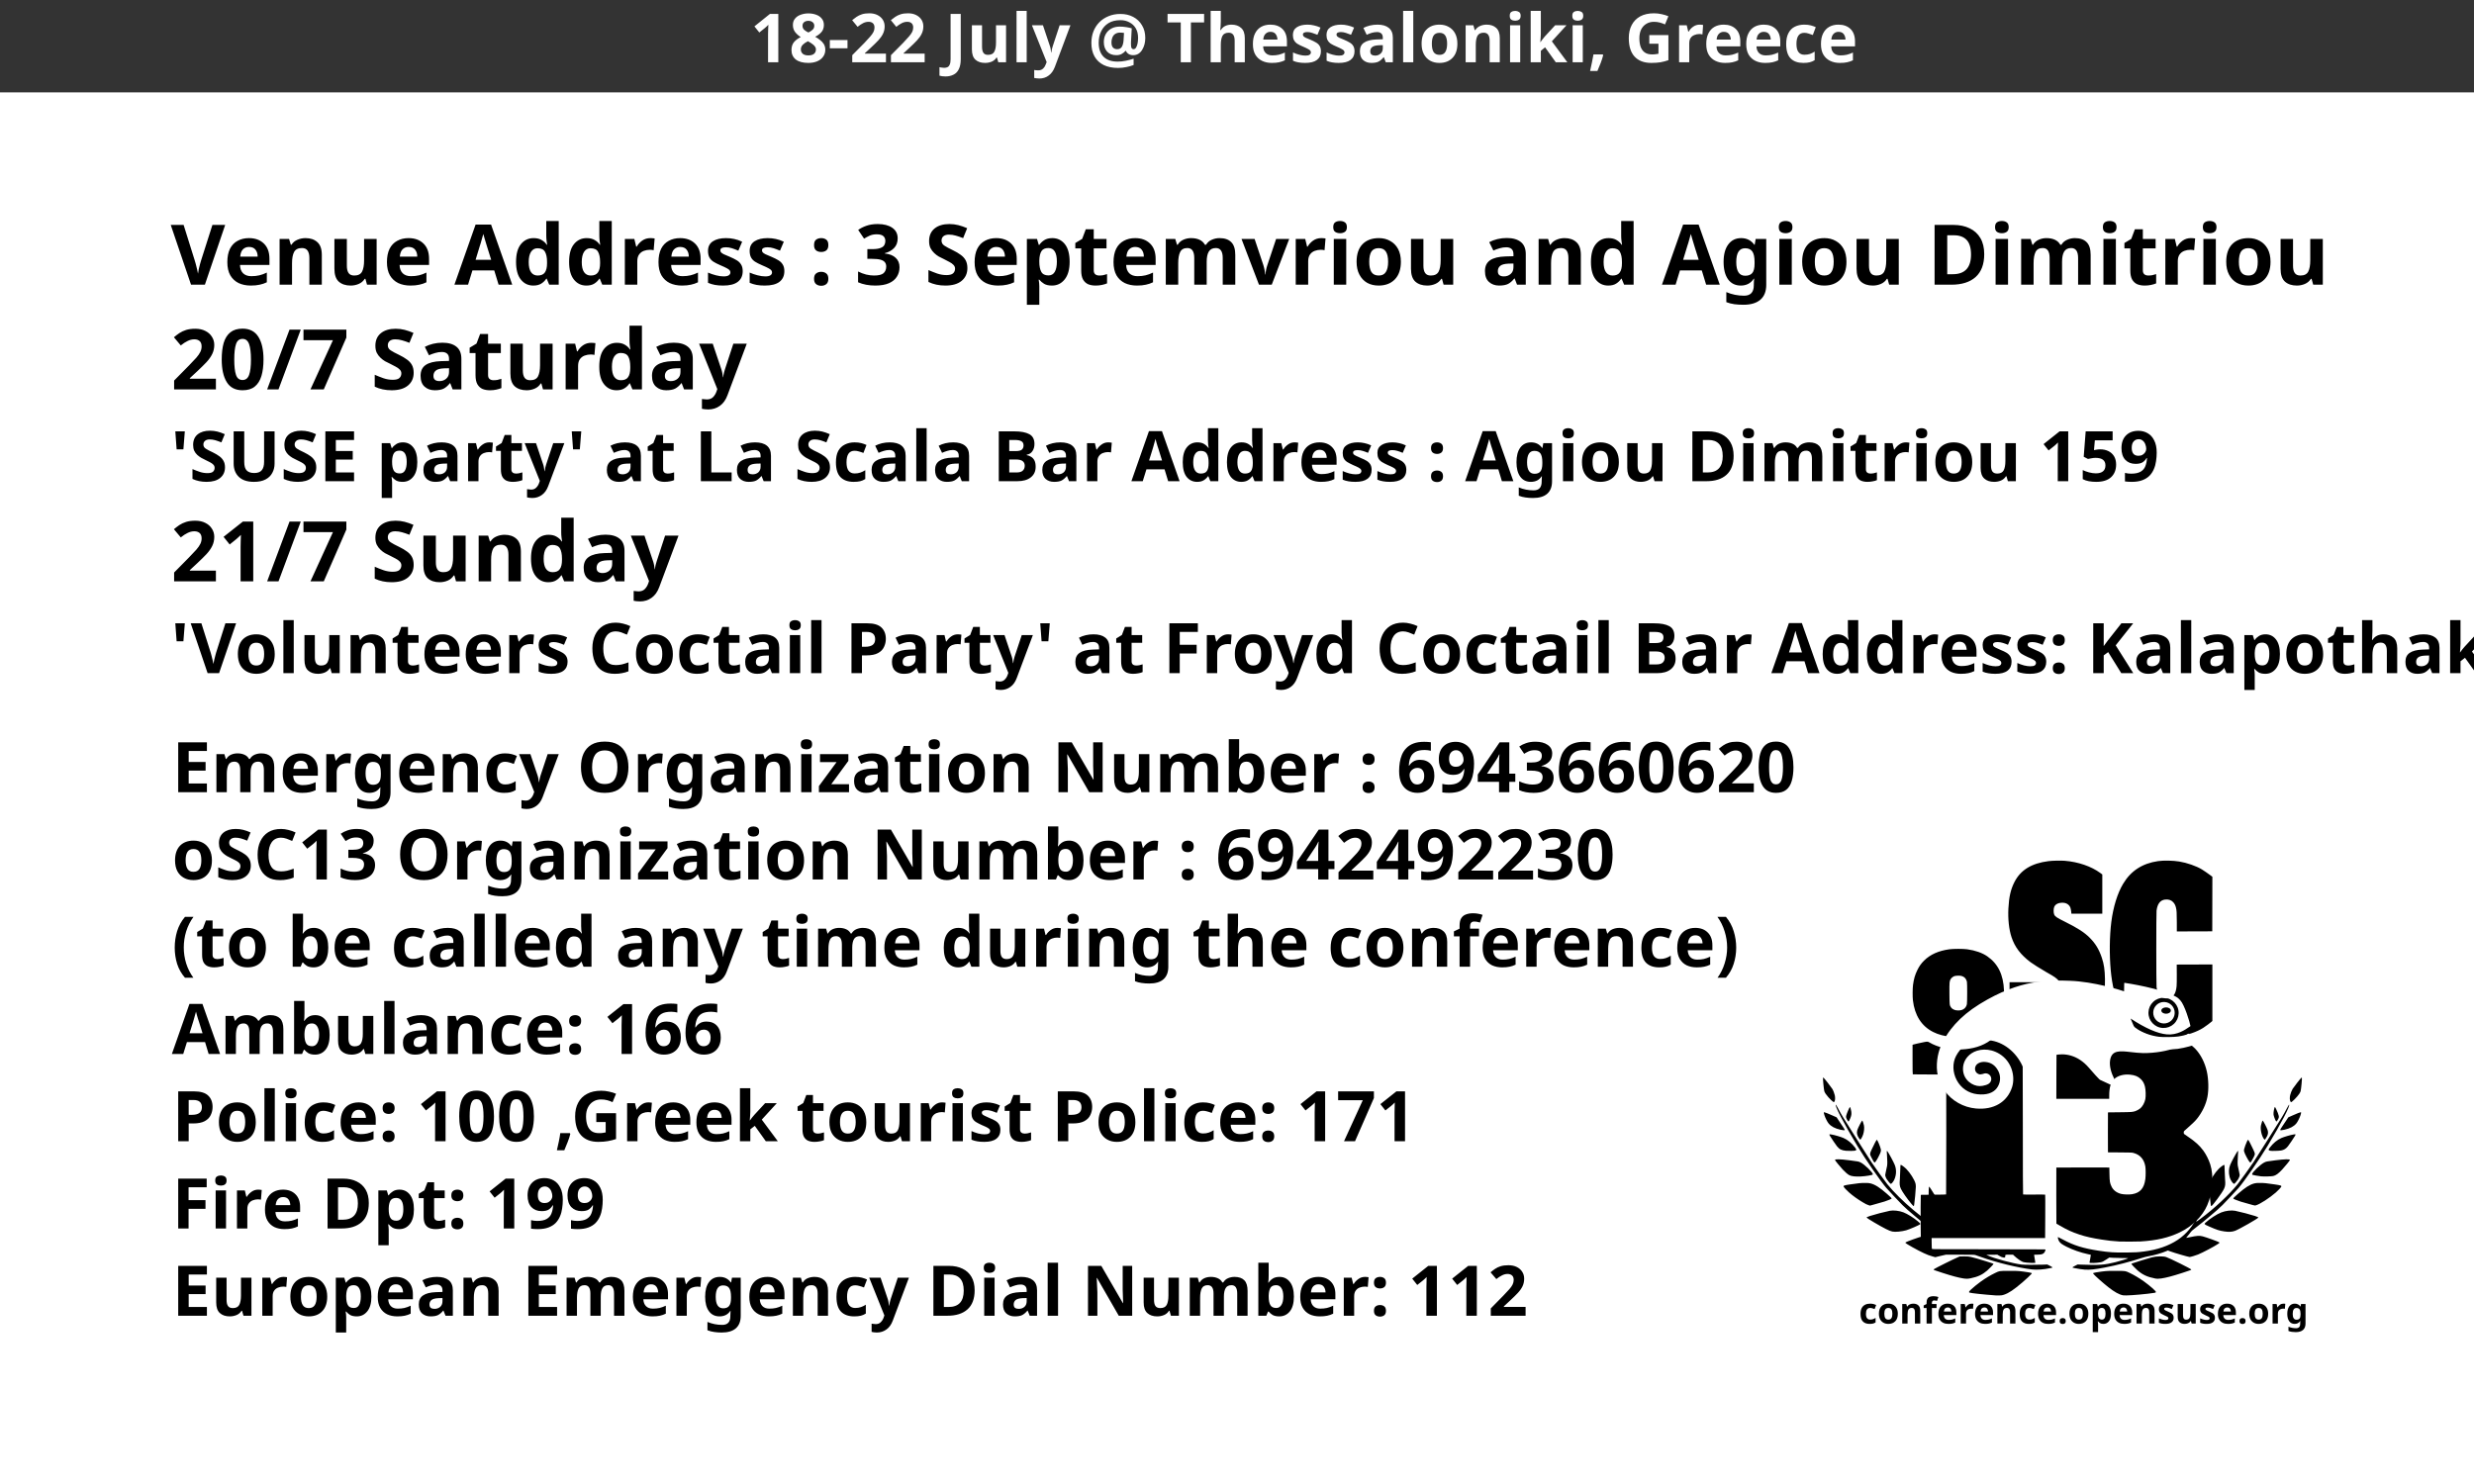
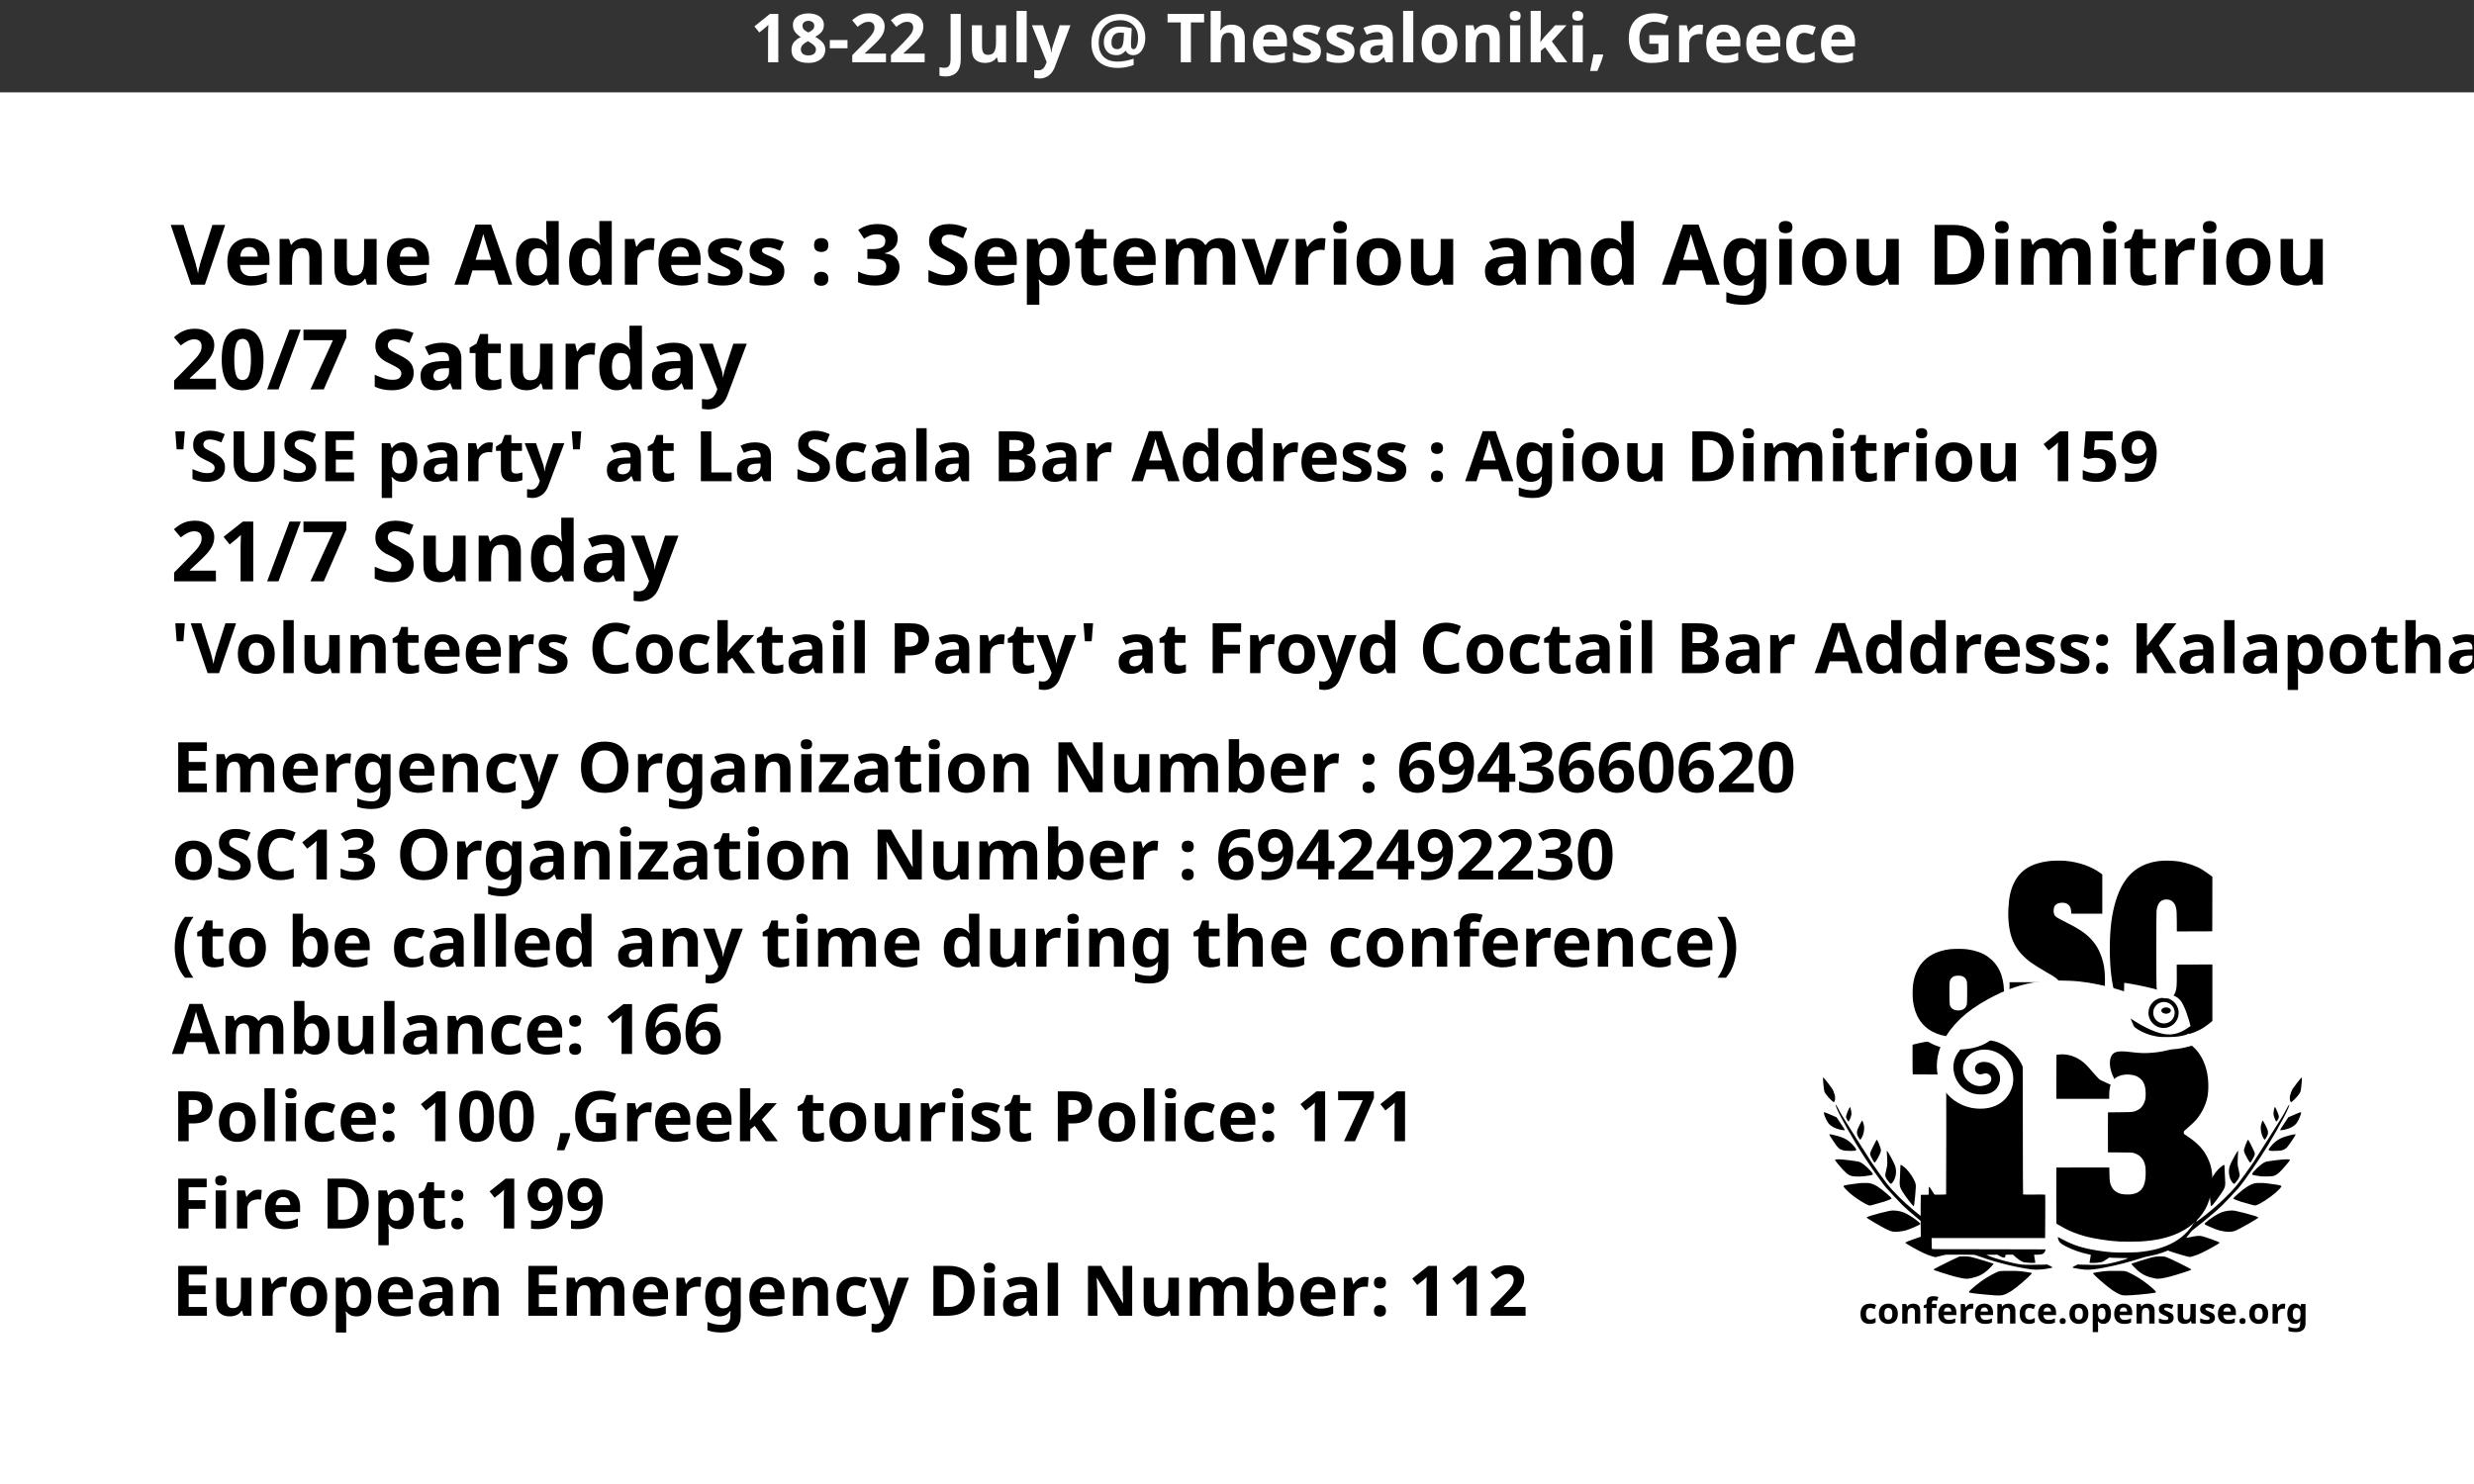
<svg xmlns="http://www.w3.org/2000/svg" xmlns:xlink="http://www.w3.org/1999/xlink" version="1.1" width="354.331" height="212.598" id="svg2">
  <defs id="defs4">
    <linearGradient id="linearGradient11141">
      <stop id="stop11143" style="stop-color:#ffffff;stop-opacity:1" offset="0" />
      <stop id="stop11145" style="stop-color:#e7e7e7;stop-opacity:1" offset="1" />
    </linearGradient>
    <linearGradient id="linearGradient8064">
      <stop id="stop8066" style="stop-color:#ddff55;stop-opacity:1" offset="0" />
      <stop id="stop8068" style="stop-color:#ddff55;stop-opacity:0" offset="1" />
    </linearGradient>
    <clipPath id="clipPath16">
      <path d="M 0,792 1224,792 1224,0 0,0 0,792 z" id="path18" />
    </clipPath>
    <linearGradient x1="-337.989" y1="813.587" x2="516.953" y2="813.587" id="linearGradient8070" xlink:href="#linearGradient8064" gradientUnits="userSpaceOnUse" />
    <filter x="-0.052" y="-0.216" width="1.104" height="1.432" color-interpolation-filters="sRGB" id="filter11001">
      <feGaussianBlur id="feGaussianBlur11003" stdDeviation="8.096" />
    </filter>
    <path d="m 567.55,105.277 a 59.455,59.455 0 1 1 -118.91,0 59.455,59.455 0 1 1 118.91,0 z" transform="matrix(-1,0,0,-1,1236.191,210.5532)" id="path3048" style="opacity:0;fill:#999999;fill-opacity:1;stroke:#000000;stroke-opacity:1" />
    <path d="m 508.094,33.688 c -39.398,0 -71.594,32.196 -71.594,71.594 0,39.398 32.203,71.562 71.594,71.562 39.39,0 71.594,-32.164 71.594,-71.562 0,-39.398 -32.196,-71.594 -71.594,-71.594 z" transform="matrix(0,-1,1,0,622.8306,613.3813)" id="path3883" style="opacity:0;fill:#999999;fill-opacity:1;stroke:none" />
    <path d="m 635.032,304.808 a 27.219,27.219 0 1 1 -54.439,0 27.219,27.219 0 1 1 54.439,0 z" transform="matrix(-1.117708,0,0,-1.117708,1256.957,951.5995)" id="path4342" style="color:#000000;fill:none;stroke:none;stroke-width:0.5;marker:none;visibility:visible;display:inline;overflow:visible;enable-background:accumulate" />
    <path d="m 635.032,304.808 a 27.219,27.219 0 1 1 -54.439,0 27.219,27.219 0 1 1 54.439,0 z" transform="matrix(-1.117708,0,0,-1.117708,1256.957,951.5995)" id="path4342-5" style="color:#000000;fill:none;stroke:none;stroke-width:0.5;marker:none;visibility:visible;display:inline;overflow:visible;enable-background:accumulate" />
    <linearGradient x1="178.939" y1="835.34" x2="178.939" y2="898.763" id="linearGradient7294" xlink:href="#linearGradient11141" gradientUnits="userSpaceOnUse" gradientTransform="matrix(0.950968,0,0,0.8357534,-0.00244019,164.9096)" />
    <linearGradient x1="178.939" y1="835.34" x2="178.939" y2="898.763" id="linearGradient7367" xlink:href="#linearGradient11141" gradientUnits="userSpaceOnUse" gradientTransform="matrix(0.950968,0,0,0.2797824,-0.00244019,800.9963)" />
    <linearGradient id="linearGradient11141-7">
      <stop id="stop11143-2" style="stop-color:#ffffff;stop-opacity:1" offset="0" />
      <stop id="stop11145-5" style="stop-color:#e7e7e7;stop-opacity:1" offset="1" />
    </linearGradient>
    <path d="m 635.032,304.808 a 27.219,27.219 0 1 1 -54.439,0 27.219,27.219 0 1 1 54.439,0 z" transform="matrix(-1.117708,0,0,-1.117708,1256.957,951.5995)" id="path4342-5-0" style="color:#000000;fill:none;stroke:none;stroke-width:0.5;marker:none;visibility:visible;display:inline;overflow:visible;enable-background:accumulate" />
    <path d="m 635.032,304.808 a 27.219,27.219 0 1 1 -54.439,0 27.219,27.219 0 1 1 54.439,0 z" transform="matrix(-1.117708,0,0,-1.117708,1256.957,951.5995)" id="path4342-5-9" style="color:#000000;fill:none;stroke:none;stroke-width:0.5;marker:none;visibility:visible;display:inline;overflow:visible;enable-background:accumulate" />
    <linearGradient xlink:href="#linearGradient11141" id="linearGradient5788" gradientUnits="userSpaceOnUse" gradientTransform="matrix(0.950968,0,0,0.2797824,-0.00244019,-38.76718)" x1="178.939" y1="835.34" x2="178.939" y2="898.763" />
  </defs>
  <g transform="translate(-356.1036,-839.7635)" id="g11571">
    <rect y="839.694" x="356.102" height="212.598" width="354.331" id="rect11565" style="color:#000000;fill:#ffffff;fill-opacity:1;fill-rule:nonzero;stroke:none;stroke-width:5.315;marker:none;visibility:visible;display:inline;overflow:visible;enable-background:accumulate" />
    <rect y="839.833" x="356.105" height="212.598" width="354.331" id="rect10978-8" style="color:#000000;fill:#ffffff;fill-opacity:1;fill-rule:nonzero;stroke:none;stroke-width:5.315;marker:none;visibility:visible;display:inline;overflow:visible;enable-background:accumulate" />
    <path d="m 356.105,847.805 354.331,0 0,204.626 -354.331,0 z" id="rect4689-7" style="opacity:0.85;color:#000000;fill:none;stroke:none;stroke-width:10;marker:none;visibility:visible;display:inline;overflow:visible;enable-background:accumulate" />
    <path d="m 356.102,839.694 354.331,0 0,13.305 -354.331,0 z" id="rect11392-1" style="color:#000000;fill:#333333;fill-opacity:1;fill-rule:nonzero;stroke:none;stroke-width:10;marker:none;visibility:visible;display:inline;overflow:visible;enable-background:accumulate" />
    <g transform="translate(348.1942,839.8327)" id="g9762-8">
      <g id="g4097-7" transform="translate(-135.1731,-849.6858)">
        <g style="font-size:2.088px;font-style:normal;font-variant:normal;font-weight:bold;font-stretch:normal;line-height:125%;letter-spacing:0px;word-spacing:0px;fill:#ffffff;fill-opacity:1;stroke:none;font-family:FifthLeg;-inkscape-font-specification:Sans Bold" id="text3177-2" transform="translate(152.8095,-22.12061)" />
        <g id="g3490-1" transform="matrix(0.1843679,0,0,0.1843679,392.7906,829.3613)">
          <path style="fill:#000000" id="path3122-0" d="m 195.848,1116.439 c -8.826,-0.628 -19.084,-1.727 -20.245,-2.169 -0.753,-0.286 -0.546,-0.758 0.997,-2.276 1.485,-1.462 5.039,-4.363 7.691,-6.28 3.506,-2.534 7.705,-5.048 11.261,-6.743 3.326,-1.585 2.961,-1.525 9.737,-1.599 5.917,-0.065 8.166,0.036 12.045,0.541 3.345,0.435 6.186,0.932 6.454,1.128 0.241,0.176 0.24,0.226 -0.012,0.611 -0.387,0.59 -4.467,4.415 -7.175,6.727 -6.753,5.764 -10.503,8.266 -14.292,9.538 -1.305,0.438 -1.757,0.508 -3.532,0.544 -1.119,0.023 -2.438,0.014 -2.93,-0.022 z m 99.03,-0.063 c -3.034,-0.55 -6.666,-2.555 -11.457,-6.324 -4.304,-3.385 -10.931,-9.301 -11.651,-10.4 -0.252,-0.384 -0.253,-0.435 -0.012,-0.611 0.268,-0.196 3.11,-0.693 6.454,-1.128 3.88,-0.505 6.128,-0.606 12.045,-0.541 6.776,0.074 6.411,0.014 9.737,1.599 3.556,1.695 7.755,4.209 11.261,6.743 4.524,3.27 9.115,7.318 9.115,8.038 0,0.607 -0.6,0.737 -6.511,1.408 -8.583,0.974 -17.254,1.53 -18.982,1.216 z m -124.016,-13.115 c -3.861,-0.598 -8.763,-1.906 -16.432,-4.386 -5.796,-1.874 -6.763,-2.232 -6.763,-2.503 0,-0.077 0.192,-0.265 0.426,-0.419 1.523,-0.998 15.092,-7.739 18.456,-9.169 l 1.384,-0.588 2.961,-0.062 c 4.591,-0.096 5.513,0.105 17.845,3.893 4.227,1.299 5.483,1.751 5.483,1.974 0,0.263 -3.468,3.88 -4.88,5.089 -3.9,3.34 -7.268,4.902 -13.132,6.093 -1.884,0.383 -3.247,0.402 -5.346,0.077 z m 148.812,0.01 c -6.027,-1.199 -9.575,-2.833 -13.525,-6.231 -1.49,-1.282 -4.823,-4.769 -4.823,-5.046 0,-0.093 0.385,-0.312 0.855,-0.488 2.024,-0.755 12.397,-3.942 15.22,-4.676 3.358,-0.873 8.656,-0.958 10.983,-0.176 2.998,1.006 19.265,9.092 19.458,9.671 0.1,0.301 -0.678,0.596 -6.708,2.546 -7.954,2.572 -12.614,3.808 -16.557,4.394 -2.043,0.303 -3.398,0.305 -4.902,0.01 z m -95.503,-6.994 c -11.233,-1.356 -27.588,-5.353 -39.801,-9.727 -1.882,-0.674 -3.818,-1.343 -4.302,-1.487 -0.772,-0.229 -2.247,-0.262 -11.86,-0.262 l -10.979,0 -1.892,0.42 c -1.04,0.231 -2.89,0.669 -4.111,0.974 l -2.22,0.554 -2.031,-0.557 c -2.465,-0.676 -4.097,-1.287 -6.868,-2.572 -4.869,-2.259 -13.791,-7.257 -14.287,-8.004 -0.064,-0.096 -0.027,-0.26 0.081,-0.364 0.537,-0.514 10.314,-4.047 13.22,-4.777 1.307,-0.329 1.701,-0.357 3.662,-0.261 1.209,0.059 2.454,0.163 2.767,0.232 l 0.57,0.125 0.043,4.782 c 0.029,3.196 0.103,4.854 0.223,4.999 0.149,0.18 7.522,0.217 43.092,0.218 23.602,0 43.413,0.048 44.024,0.106 l 1.112,0.105 -0.109,0.586 c -0.164,0.887 -0.837,2.005 -1.463,2.434 -1.081,0.74 -1.806,0.892 -4.6,0.965 l -2.645,0.069 0,0.577 c 0,0.317 0.229,1.704 0.51,3.082 0.28,1.378 0.457,2.558 0.393,2.622 -0.064,0.064 -1.228,0.106 -2.585,0.094 -2.671,-0.024 -5.979,-0.394 -7.118,-0.795 -1.463,-0.516 -4.494,-2.653 -6.608,-4.66 l -1.003,-0.952 -2.925,0 c -3.29,0 -3.118,-0.073 -3.124,1.323 -0.003,0.818 -0.307,1.022 -1.322,0.888 -1.116,-0.148 -1.932,-0.481 -3.492,-1.423 l -1.312,-0.793 -4.304,0.043 -4.304,0.043 0.895,0.426 c 4.903,2.336 19.82,6.357 26.614,7.173 1.943,0.234 11.152,0.274 16.278,0.072 l 3.581,-0.141 1.994,1.003 c 1.178,0.593 1.994,1.1 1.994,1.24 0,0.13 -0.056,0.237 -0.125,0.237 -0.069,0 -0.929,0.183 -1.913,0.407 -4.379,0.997 -10.175,1.408 -13.752,0.976 z m 40.938,0.13 c -1.737,-0.12 -5.781,-0.718 -7.485,-1.106 -0.983,-0.224 -1.844,-0.407 -1.913,-0.407 -0.069,0 -0.125,-0.107 -0.125,-0.237 0,-0.14 0.815,-0.647 1.994,-1.239 l 1.994,-1.002 2.523,0.098 c 14.205,0.552 18.23,0.271 26.777,-1.872 4.008,-1.004 9.753,-2.789 9.937,-3.087 0.056,-0.09 -1.655,-0.15 -4.27,-0.15 -2.399,0 -5.726,-0.083 -7.392,-0.185 l -3.029,-0.185 -2.006,1.336 c -2.609,1.738 -3.257,2.054 -4.81,2.346 -3.083,0.581 -8.535,0.718 -8.533,0.215 0,-0.105 0.22,-1.253 0.488,-2.551 0.268,-1.298 0.487,-2.622 0.488,-2.942 l 0,-0.582 -2.132,-0.449 c -5.603,-1.179 -12.06,-3.435 -16.831,-5.881 -3.362,-1.724 -4.697,-2.706 -5.59,-4.112 -0.764,-1.204 -1.279,-3.288 -0.812,-3.288 0.105,0 1.808,0.872 3.785,1.937 8.419,4.539 15.532,6.754 27.766,8.647 7.984,1.236 12.267,1.518 21.405,1.41 7.223,-0.085 8.782,-0.175 13.491,-0.772 10.562,-1.341 19.343,-4.348 26.445,-9.057 6.735,-4.466 12.326,-11.204 15.089,-18.184 0.34,-0.859 0.64,-1.539 0.667,-1.512 0.06,0.06 -0.824,3.473 -1.182,4.559 -0.142,0.431 -0.221,0.821 -0.175,0.867 0.155,0.155 1.068,-0.426 3.4,-2.166 10.92,-8.148 22.24,-18.704 28.738,-26.798 2.167,-2.699 9.756,-13.235 12.336,-17.124 2.099,-3.165 19.897,-31.326 22.17,-35.078 1.261,-2.081 2.557,-4.412 4.187,-7.528 0.597,-1.141 1.155,-2.075 1.239,-2.075 1.468,0 -6.13,14.627 -16.592,31.945 -6.434,10.649 -18.155,27.642 -22.652,32.84 -1.667,1.927 -10.201,11.002 -12.423,13.211 -2.285,2.272 -5.084,4.754 -9.382,8.32 -2.014,1.671 -4.505,3.748 -5.534,4.615 -1.03,0.867 -3.19,2.569 -4.802,3.782 -3.573,2.69 -4.218,3.281 -5.608,5.151 -0.599,0.806 -1.506,1.941 -2.014,2.523 -0.509,0.582 -0.864,1.078 -0.79,1.103 0.074,0.025 1.33,-0.217 2.79,-0.536 5.377,-1.176 7.446,-1.312 9.959,-0.657 3.018,0.787 12.433,4.206 12.953,4.704 0.27,0.259 0.121,0.435 -1.011,1.192 -3.203,2.141 -11.611,6.588 -15.545,8.221 -1.741,0.723 -5.823,1.926 -6.534,1.926 -0.973,0 -11.894,-3.184 -15.395,-4.489 l -1.501,-0.559 -1.429,0.595 c -3.743,1.558 -9.091,3.073 -13.668,3.871 -1.416,0.247 -3.369,0.747 -5.046,1.293 -9.467,3.081 -19.683,5.73 -28.862,7.482 -7.651,1.46 -11.725,1.885 -15.545,1.621 z m -149.477,-29.587 c -1.512,-0.344 -2.629,-0.791 -5.078,-2.03 -4.748,-2.402 -14.498,-8.16 -14.888,-8.791 -0.161,-0.261 0.538,-0.609 2.598,-1.295 3.335,-1.111 11.391,-3.212 15.382,-4.013 2.843,-0.57 7.389,-0.043 10.662,1.238 3.14,1.229 7.809,4.141 11.134,6.946 1.974,1.665 2.126,1.856 1.797,2.257 -0.485,0.592 -8.281,3.976 -10.815,4.695 -3.553,1.008 -8.662,1.478 -10.793,0.993 z m 257.804,-0.102 c -3.905,-0.595 -5.765,-1.201 -11.641,-3.793 -4.019,-1.773 -4.137,-1.893 -2.915,-2.999 3.563,-3.226 8.76,-6.589 12.359,-7.997 3.272,-1.28 7.819,-1.808 10.662,-1.238 3.991,0.801 12.047,2.902 15.382,4.013 2.06,0.686 2.76,1.034 2.598,1.295 -0.58,0.939 -14.957,9.118 -18.002,10.241 -2.368,0.874 -4.902,1.017 -8.443,0.477 z m -230.583,-4.025 c -1.618,-1.225 -3.669,-2.839 -4.558,-3.587 -0.889,-0.748 -3.262,-2.726 -5.273,-4.395 -4.379,-3.635 -7.321,-6.241 -9.551,-8.46 -2.236,-2.225 -10.765,-11.296 -12.423,-13.213 -4.497,-5.198 -16.218,-22.191 -22.652,-32.84 -10.463,-17.318 -18.06,-31.945 -16.592,-31.945 0.085,0 0.642,0.934 1.239,2.075 1.63,3.116 2.926,5.447 4.187,7.528 2.273,3.752 20.071,31.913 22.17,35.078 2.579,3.889 10.169,14.425 12.336,17.124 4.772,5.944 12.562,13.649 20.386,20.164 4.765,3.968 9.951,8.033 12.452,9.761 0.761,0.526 1.437,1.032 1.503,1.125 0.066,0.093 0.121,0.993 0.122,2 0.002,1.364 -0.05,1.828 -0.201,1.82 -0.112,-0.01 -1.527,-1.013 -3.145,-2.238 z m 2.474,-9.918 c -1.227,-3.797 -1.567,-6.265 -1.567,-11.362 0,-5.229 0.177,-9.515 0.392,-9.51 0.258,0.01 1.63,2.069 4.809,7.228 3.265,5.298 5.466,9.501 5.144,9.824 -0.064,0.064 -1.851,0.154 -3.969,0.199 l -3.853,0.081 -0.045,2.645 c -0.025,1.48 -0.111,2.645 -0.195,2.645 -0.083,0 -0.405,-0.787 -0.716,-1.75 z m 14.684,-3.814 c -0.265,-0.21 -0.95,-3.282 -0.95,-4.258 0,-0.759 0.216,-0.629 3.463,2.075 1.5,1.25 2.101,1.928 1.883,2.124 -0.031,0.027 -0.971,0.1 -2.09,0.162 -1.575,0.086 -2.096,0.063 -2.306,-0.103 z m -29.662,-3.755 c -3.047,-3.619 -7.033,-9.327 -8.062,-11.544 -1.029,-2.217 -1.168,-3.511 -0.818,-7.622 0.095,-1.119 0.224,-4.048 0.286,-6.509 0.099,-3.915 0.145,-4.481 0.373,-4.524 0.453,-0.087 2.777,1.604 4.304,3.132 2.982,2.982 6.407,8.398 7.184,11.355 0.171,0.651 0.263,1.615 0.254,2.651 -0.019,2.111 -0.945,12.1 -1.26,13.597 -0.134,0.635 -0.243,1.187 -0.243,1.226 0,0.039 -0.107,0.071 -0.238,0.071 -0.131,0 -0.932,-0.824 -1.779,-1.831 z m 232.833,1.76 c 0,-0.039 -0.109,-0.591 -0.243,-1.226 -0.315,-1.498 -1.24,-11.486 -1.26,-13.597 -0.009,-1.036 0.083,-2 0.254,-2.651 0.776,-2.957 4.202,-8.373 7.184,-11.355 1.527,-1.528 3.851,-3.218 4.304,-3.132 0.228,0.044 0.275,0.609 0.373,4.524 0.062,2.461 0.191,5.39 0.286,6.509 0.35,4.111 0.211,5.405 -0.818,7.622 -1.389,2.992 -9.029,13.376 -9.842,13.376 -0.131,0 -0.238,-0.032 -0.238,-0.071 z m -266.076,-0.656 c -1.358,-0.434 -2.223,-0.87 -4.671,-2.348 -4.083,-2.466 -7.37,-4.832 -10.456,-7.527 -1.806,-1.577 -3.845,-3.769 -4.188,-4.502 -0.361,-0.771 0.5,-1.068 5.011,-1.73 6.788,-0.996 8.087,-1.127 11.313,-1.14 2.819,-0.012 3.338,0.029 4.639,0.365 3.501,0.904 6.996,3.128 12.615,8.026 2.923,2.548 3.817,3.461 3.696,3.774 -0.094,0.245 -3.249,1.538 -5.568,2.283 -1.655,0.531 -6.364,1.87 -9.135,2.597 l -2.135,0.56 z m 298.387,-0.119 c -2.797,-0.739 -7.495,-2.069 -9.197,-2.605 -2.434,-0.766 -5.712,-2.095 -5.812,-2.358 -0.12,-0.314 0.774,-1.226 3.696,-3.774 5.619,-4.899 9.114,-7.122 12.615,-8.026 1.301,-0.336 1.82,-0.377 4.639,-0.365 3.226,0.013 4.525,0.144 11.313,1.14 4.511,0.662 5.372,0.959 5.011,1.73 -0.343,0.733 -2.382,2.925 -4.188,4.502 -4.939,4.313 -12.366,9.112 -15.472,9.997 -0.771,0.22 -0.908,0.207 -2.604,-0.241 z m -282.424,-17.67 c -1.49,-1.746 -2.303,-3.034 -2.681,-4.249 -0.406,-1.304 -0.404,-1.365 0.095,-3.523 1.198,-5.185 1.231,-5.404 1.225,-8.139 -0.003,-1.432 -0.119,-3.881 -0.257,-5.442 -0.146,-1.661 -0.19,-2.898 -0.105,-2.983 0.085,-0.085 0.305,0.078 0.531,0.393 1.231,1.714 4.628,8.036 5.584,10.393 1.484,3.658 1.338,7.963 -0.397,11.676 -0.669,1.433 -2.093,3.136 -2.622,3.136 -0.169,0 -0.76,-0.542 -1.374,-1.262 z m 266.891,0.363 c -0.935,-0.988 -1.938,-2.933 -2.349,-4.555 -0.848,-3.346 -0.688,-6.488 0.476,-9.36 0.956,-2.357 4.353,-8.68 5.584,-10.393 0.226,-0.315 0.446,-0.478 0.531,-0.393 0.085,0.085 0.041,1.323 -0.105,2.983 -0.138,1.561 -0.253,4.01 -0.257,5.442 -0.007,2.735 0.026,2.954 1.225,8.139 0.228,0.985 0.415,1.948 0.415,2.14 0.003,0.696 -0.656,2.44 -1.283,3.395 -0.976,1.486 -2.754,3.5 -3.091,3.5 -0.163,0 -0.679,-0.404 -1.146,-0.898 z m -294.31,-4.97 c -1.567,-0.189 -2.536,-0.44 -3.414,-0.885 -1.232,-0.624 -3.102,-2.219 -5.125,-4.372 -2.148,-2.286 -6.153,-7.225 -6.067,-7.483 0.25,-0.75 3.912,-0.659 11.269,0.278 6.877,0.876 7.075,0.914 8.653,1.676 2.979,1.44 9.497,7.725 9.497,9.159 0,0.423 -0.647,0.64 -3.163,1.063 -4.217,0.708 -8.675,0.924 -11.65,0.565 z m 316.435,0 c -2.132,-0.234 -6.072,-0.921 -6.561,-1.144 -0.241,-0.11 -0.438,-0.326 -0.438,-0.481 0,-1.433 6.518,-7.719 9.497,-9.159 1.577,-0.762 1.775,-0.8 8.653,-1.676 7.357,-0.937 11.019,-1.027 11.269,-0.277 0.086,0.258 -3.919,5.198 -6.067,7.483 -3.054,3.249 -4.855,4.537 -7.032,5.029 -1.343,0.304 -7.293,0.447 -9.32,0.224 z m -301.085,-11.671 c -0.336,-0.515 -1.071,-1.844 -1.633,-2.953 -1.377,-2.718 -1.374,-2.829 0.124,-6.079 1.866,-4.045 3.792,-7.693 4.063,-7.693 0.473,0 2.576,4.946 3.098,7.284 0.291,1.303 0.064,2.173 -1.287,4.937 -1.572,3.216 -3.021,5.44 -3.544,5.44 -0.116,0 -0.486,-0.421 -0.822,-0.936 z m 292.179,0.57 c -1.109,-1.211 -3.945,-6.625 -4.299,-8.207 -0.242,-1.08 -0.069,-1.943 0.94,-4.693 0.912,-2.487 1.855,-4.395 2.173,-4.395 0.27,0 2.197,3.648 4.063,7.693 1.499,3.249 1.501,3.361 0.124,6.079 -1.199,2.368 -2.159,3.889 -2.455,3.889 -0.116,0 -0.362,-0.165 -0.546,-0.366 z m -313.627,-8.761 c -3.473,-0.357 -5.05,-1.159 -6.97,-3.542 -0.907,-1.126 -4.323,-6.171 -5.404,-7.98 -0.665,-1.114 -0.61,-1.404 0.24,-1.253 0.224,0.04 0.737,0.119 1.139,0.177 1.926,0.274 7.023,1.765 9.115,2.666 3.293,1.418 6.408,4.007 9.101,7.565 1.551,2.049 1.106,2.406 -3.078,2.474 -1.477,0.024 -3.342,-0.024 -4.144,-0.106 z m 329.837,0.021 c -1.716,-0.318 -1.835,-0.778 -0.616,-2.388 2.693,-3.558 5.808,-6.147 9.101,-7.565 2.092,-0.901 7.19,-2.391 9.115,-2.665 0.403,-0.057 0.916,-0.137 1.139,-0.177 0.85,-0.151 0.906,0.139 0.24,1.253 -1.08,1.809 -4.497,6.854 -5.404,7.98 -1.61,1.998 -3.074,2.902 -5.382,3.324 -1.495,0.273 -7.124,0.437 -8.195,0.239 z M 89.969,994.664 c -1.746,-2.38 -2.24,-4.488 -1.569,-6.696 0.498,-1.64 3.458,-7.364 3.831,-7.407 0.212,-0.025 1.052,2.362 1.34,3.808 0.367,1.843 0.11,4.704 -0.627,6.999 -0.58,1.804 -1.835,4.069 -2.254,4.069 -0.084,0 -0.408,-0.348 -0.72,-0.773 z m 314.34,0.244 c -1.838,-2.447 -2.946,-7.455 -2.332,-10.54 0.288,-1.447 1.105,-3.768 1.33,-3.781 0.36,-0.021 3.321,5.669 3.841,7.381 0.513,1.69 0.391,3.127 -0.402,4.718 -0.65,1.305 -1.642,2.751 -1.887,2.751 -0.084,0 -0.332,-0.238 -0.55,-0.529 z m -328.995,-7.198 c -4.327,-1.008 -7.203,-2.527 -9.169,-4.843 -1.004,-1.183 -2.541,-4.19 -3.278,-6.417 -0.594,-1.794 -0.632,-2.336 -0.162,-2.336 0.467,0 2.803,0.923 6.485,2.561 l 3.155,1.404 1.507,2.29 c 0.829,1.26 2.248,3.379 3.153,4.709 0.905,1.33 1.646,2.557 1.646,2.726 0,0.264 -0.121,0.306 -0.855,0.296 -0.47,-0.01 -1.587,-0.182 -2.482,-0.391 z m 341.584,0.094 c 0,-0.169 0.741,-1.396 1.646,-2.727 0.905,-1.33 2.324,-3.449 3.153,-4.709 l 1.507,-2.29 3.155,-1.404 c 3.683,-1.639 6.019,-2.561 6.485,-2.561 0.47,0 0.433,0.543 -0.162,2.336 -0.738,2.227 -2.274,5.235 -3.278,6.417 -1.985,2.338 -4.878,3.856 -9.25,4.853 -2.162,0.493 -3.256,0.521 -3.256,0.085 z m -336.269,-7.628 c -0.922,-1.582 -1.099,-2.277 -0.857,-3.362 0.373,-1.668 2.576,-6.771 2.923,-6.771 0.242,0 0.798,1.859 1.014,3.393 0.278,1.974 0.138,3.087 -0.642,5.071 -0.776,1.976 -1.222,2.767 -1.559,2.767 -0.132,0 -0.528,-0.494 -0.88,-1.099 z m 332.847,0.57 c -0.651,-1.062 -1.666,-3.934 -1.748,-4.949 -0.141,-1.737 0.645,-5.753 1.125,-5.753 0.182,0 1.537,2.803 2.252,4.659 0.739,1.918 0.908,2.858 0.662,3.683 -0.288,0.965 -1.438,2.89 -1.727,2.89 -0.132,0 -0.385,-0.238 -0.564,-0.529 z m -343.697,-14.642 c -0.656,-0.374 -2.503,-2.121 -3.838,-3.632 -1.729,-1.956 -2.837,-3.596 -3.156,-4.671 -0.426,-1.434 -1.24,-10.129 -0.986,-10.539 0.086,-0.139 0.209,-0.11 0.447,0.104 0.833,0.75 5.635,6.886 6.715,8.581 0.693,1.087 1.607,3.437 1.96,5.034 0.368,1.666 0.286,3.878 -0.174,4.664 -0.372,0.638 -0.525,0.71 -0.967,0.458 z m 355.174,-0.191 c -0.629,-0.96 -0.754,-3.033 -0.305,-5.034 0.341,-1.519 1.27,-3.88 1.94,-4.931 1.079,-1.695 5.881,-7.831 6.715,-8.581 0.238,-0.214 0.361,-0.242 0.447,-0.104 0.253,0.41 -0.56,9.104 -0.986,10.539 -0.137,0.461 -0.595,1.351 -1.017,1.979 -1.685,2.503 -5.66,6.519 -6.451,6.519 -0.049,0 -0.202,-0.174 -0.342,-0.387 z" />
          <text style="font-size:2.779px;font-style:normal;font-variant:normal;font-weight:bold;font-stretch:normal;line-height:125%;letter-spacing:0px;word-spacing:0px;fill:#000000;fill-opacity:1;stroke:none;font-family:FifthLeg;-inkscape-font-specification:Sans Bold" xml:space="preserve" id="text3131-8" y="1138.294" x="89.65">
            <tspan style="font-size:27.788px;fill:#000000" id="tspan3133-8" y="1138.294" x="89.65">conference.opensuse.org</tspan>
          </text>
          <path style="fill:#000000" id="path3124-7" d="m 308.618,1074.509 c 12.429,-0.793 21.595,-2.921 30.136,-6.997 9.864,-4.707 17.716,-12.441 21.5,-21.176 4.237,-9.781 5.197,-22.846 2.33,-31.714 -1.19,-3.683 -3.228,-7.741 -5.325,-10.611 -2.967,-4.058 -6.502,-7.252 -12.319,-11.133 -1.479,-0.987 -2.748,-1.883 -2.819,-1.992 -0.072,-0.109 -0.131,-0.585 -0.133,-1.057 -0.003,-0.998 -0.087,-0.902 3.412,-3.897 2.845,-2.436 5.622,-5.157 6.889,-6.751 4.12,-5.182 6.976,-11.171 8.096,-16.979 1.086,-5.63 0.901,-13.668 -0.455,-19.755 -1.557,-6.988 -4.785,-13.284 -9.138,-17.817 -0.783,-0.815 -1.692,-1.649 -2.021,-1.852 l -0.597,-0.369 -2.253,0.637 c -2.546,0.719 -5.565,1.355 -8.653,1.82 -3.015,0.455 -12.734,0.459 -15.529,0.008 -11.165,-1.805 -19.389,-6.45 -25.462,-14.38 -0.671,-0.876 -1.396,-1.692 -1.611,-1.812 -1.345,-0.753 -16.184,0.649 -18.883,1.784 -0.278,0.117 -1.049,0.917 -1.735,1.801 -3.211,4.139 -7.781,7.616 -12.775,9.718 -4.7,1.979 -11.089,3.285 -16.111,3.294 -0.835,0.002 -1.638,0.078 -1.784,0.171 -0.233,0.147 -0.271,2.51 -0.312,19.205 l -0.046,19.037 20.538,0 20.538,0 1.4e-4,-2.257 c 0,-6.537 1.082,-10.32 3.7,-12.938 2.757,-2.757 7.421,-4.097 12.483,-3.588 3.898,0.392 6.304,1.401 8.445,3.539 1.601,1.599 2.453,3.15 3.118,5.672 0.611,2.317 0.781,7.494 0.32,9.77 -0.574,2.84 -2.103,5.642 -3.933,7.212 -0.891,0.764 -2.706,1.786 -3.782,2.13 -2.34,0.747 -2.841,0.783 -12.208,0.89 l -9.117,0.104 -0.049,15.136 c -0.027,8.325 -0.007,15.311 0.045,15.524 l 0.094,0.388 9.249,0.062 c 8.886,0.06 9.304,0.077 10.644,0.451 5.046,1.409 8.089,4.913 9.05,10.423 0.343,1.966 0.345,7.286 0.004,9.844 -0.954,7.168 -3.997,10.66 -10.236,11.746 -2.265,0.394 -6.718,0.258 -8.711,-0.267 -3.485,-0.917 -6.017,-2.892 -7.347,-5.731 -1.278,-2.728 -1.451,-3.783 -1.573,-9.601 l -0.108,-5.134 -20.526,-0.045 c -11.289,-0.025 -20.575,0.015 -20.635,0.089 -0.06,0.073 -0.076,9.902 -0.035,21.842 l 0.074,21.709 2.592,1.509 c 5.868,3.415 9.397,5.024 15.427,7.033 4.699,1.566 10.103,2.779 17.26,3.875 5.733,0.877 7.383,1.057 13.72,1.495 2.066,0.143 14.041,0.097 16.555,-0.063 z m -74.218,-19.426 c 0.06,-9.482 0.038,-16.842 -0.049,-16.93 -0.088,-0.089 -3.797,-0.121 -8.57,-0.075 -5.631,0.055 -8.476,0.022 -8.597,-0.1 -0.124,-0.124 -0.189,-18.718 -0.203,-58.08 -0.011,-31.844 -0.071,-58.123 -0.133,-58.397 -0.1,-0.446 -0.311,-0.574 -1.966,-1.198 -2.687,-1.013 -5.594,-2.462 -6.855,-3.418 -1.399,-1.06 -2.401,-2.546 -2.823,-4.183 -0.271,-1.053 -0.391,-1.268 -0.767,-1.374 -0.576,-0.163 -5.088,-0.161 -5.674,0.002 -0.264,0.073 -0.785,0.583 -1.266,1.238 -4.124,5.613 -10.908,9.747 -18.944,11.543 -7.371,1.648 -15.527,1.678 -22.949,0.085 -3.694,-0.793 -8.313,-2.575 -11.167,-4.309 -1.228,-0.746 -1.584,-0.768 -4.213,-0.262 -2.751,0.53 -8.039,1.731 -8.506,1.931 l -0.398,0.171 0,11.412 c 0,8.261 0.055,11.446 0.199,11.535 0.11,0.068 5.891,0.107 12.847,0.088 9.541,-0.027 12.71,0.016 12.901,0.175 0.218,0.181 0.253,6.585 0.25,46.526 -0.001,25.474 -0.061,46.401 -0.133,46.504 -0.089,0.129 -3.205,0.195 -9.839,0.208 -5.34,0.011 -9.751,0.063 -9.803,0.114 -0.141,0.141 -0.197,16.433 -0.088,25.557 l 0.096,8.011 48.272,0 48.272,0 0.106,-16.774 z" />
          <path style="fill:#000000" id="path3348-0" d="m 174.628,915.327 c 6.151,-0.977 11.487,-2.977 15.524,-5.819 2.972,-2.092 5.942,-5.446 7.969,-9.001 3.018,-5.291 4.541,-12.824 4.236,-20.953 -0.461,-12.289 -4.617,-20.794 -13.003,-26.613 -3.868,-2.684 -9.303,-4.584 -15.611,-5.458 -3.1,-0.429 -10.708,-0.429 -13.808,0 -8.506,1.178 -14.924,4.065 -19.739,8.88 -2.224,2.224 -3.708,4.319 -5.142,7.258 -1.839,3.767 -2.742,6.874 -3.373,11.596 -0.356,2.663 -0.403,9.088 -0.087,11.861 1.338,11.74 6.706,20.152 15.755,24.685 4.013,2.011 8.515,3.214 14.533,3.887 0.341,0.038 2.93,0.047 5.753,0.021 3.726,-0.035 5.644,-0.13 6.993,-0.344 z m -9.648,-20.472 c -1.476,-0.247 -3.097,-1.184 -3.76,-2.175 -1.165,-1.74 -1.176,-1.832 -1.244,-10.726 -0.069,-9.038 0.009,-9.872 1.076,-11.469 0.61,-0.913 1.884,-1.866 2.922,-2.185 1.031,-0.317 3.853,-0.412 4.97,-0.167 2.53,0.555 4.024,2.079 4.632,4.723 0.262,1.142 0.228,16.036 -0.04,17.301 -0.776,3.662 -4.039,5.453 -8.557,4.699 z m 85.506,20.487 c 8.565,-1.32 14.582,-4.126 19.57,-9.13 3.572,-3.583 6.077,-7.766 7.861,-13.127 2.197,-6.601 3.049,-13.252 2.881,-22.467 -0.132,-7.206 -0.763,-11.512 -2.416,-16.468 -2.186,-6.558 -4.968,-11.156 -9.482,-15.671 -4.055,-4.056 -9.16,-7.374 -18.592,-12.083 -7.106,-3.548 -8.223,-4.287 -8.96,-5.928 -0.587,-1.307 -0.589,-4.328 -0.003,-5.827 0.898,-2.296 3.506,-3.505 7.113,-3.296 2.56,0.148 4.648,1.604 5.493,3.832 0.209,0.55 0.467,1.816 0.575,2.814 l 0.195,1.815 12,0 12,0 0,-15.226 0,-15.226 -1.543,-1.141 c -6.962,-5.148 -17.192,-8.659 -27.667,-9.494 -3.134,-0.25 -9.478,-0.109 -12.569,0.28 -13.153,1.654 -21.668,6.867 -26.439,16.186 -2.931,5.725 -4.252,11.465 -4.731,20.553 -0.432,8.214 0.455,16.371 2.43,22.336 2.545,7.686 7.055,13.634 14.741,19.438 1.815,1.371 7.467,4.932 11.786,7.427 1.753,1.012 3.917,2.264 4.809,2.781 3.563,2.065 5.678,4.056 6.457,6.08 0.509,1.323 0.503,3.687 -0.014,5.338 -0.493,1.573 -1.587,2.808 -2.984,3.367 -0.898,0.359 -1.316,0.405 -3.754,0.408 -2.493,0.003 -2.825,-0.033 -3.629,-0.403 -1.144,-0.526 -2.1,-1.467 -2.547,-2.508 -0.435,-1.012 -0.862,-3.284 -1.006,-5.361 l -0.108,-1.549 -12.642,0 -12.642,0 0,16.723 0,16.723 0.398,0.372 c 0.545,0.509 4.524,2.443 7.214,3.505 6.856,2.708 14.468,4.485 22.096,5.16 2.717,0.24 12.032,0.086 14.107,-0.233 z m 87.105,-0.085 c 7.653,-1.187 14.393,-3.497 19.47,-6.673 1.611,-1.008 5.787,-4.101 6.68,-4.949 l 0.487,-0.462 0,-21.946 0,-21.946 -13.844,0.045 -13.844,0.045 0.048,7.435 c 0.03,4.597 -0.028,8.179 -0.151,9.383 -0.576,5.639 -2.238,8.281 -5.789,9.206 -3.24,0.844 -6.615,-0.376 -8.147,-2.946 -0.703,-1.179 -1.371,-3.457 -1.627,-5.553 -0.265,-2.166 -0.275,-57.263 -0.01,-59.398 0.66,-5.323 2.853,-8.19 6.612,-8.643 2.605,-0.314 4.725,0.357 6.26,1.981 1.062,1.123 1.684,2.29 2.156,4.045 0.58,2.156 0.719,4.417 0.719,11.733 l 0,7.001 13.764,-0.045 13.764,-0.045 0.045,-21.191 0.045,-21.191 -1.373,-1.038 c -1.88,-1.421 -5.28,-3.771 -6.727,-4.65 -4.363,-2.65 -11.632,-5.186 -17.698,-6.176 -4.802,-0.783 -12.147,-0.914 -16.425,-0.293 -12.197,1.771 -21.082,7.546 -27.119,17.627 -4.393,7.335 -7.679,17.969 -9.164,29.653 -1.382,10.876 -1.558,25.516 -0.452,37.531 2.09,22.691 9.261,38.326 21.105,46.014 4.431,2.876 10.308,4.894 16.561,5.687 2.921,0.37 11.635,0.226 14.653,-0.242 z" />
          <path style="fill:#ffffff;fill-opacity:1;fill-rule:evenodd;stroke:none" id="path3327-5" d="m 231.792,953.057 0.296,-0.028 0.048,-0.35 c -0.076,-0.275 -0.254,-0.522 -0.53,-3.931 -0.234,-3.017 -0.708,-11.29 3.456,-15.392 1.615,-1.601 4.082,-3.024 6.027,-3.484 7.978,-1.945 18.333,-0.598 27.177,9.627 4.563,5.284 6.803,7.696 7.923,8.775 l 0.384,0.357 0.468,0.337 c 0.364,0.206 15.2,7.037 15.2,7.037 l 0.302,-0.076 0.009,-0.323 c -0.096,-0.11 -9.4,-12.129 -7.751,-22.031 1.306,-7.889 7.586,-7.181 16.265,-6.192 2.838,0.323 6.068,0.694 9.407,0.77 9.324,0.055 19.371,-1.656 25.563,-4.364 4.006,-1.752 6.562,-2.907 8.164,-4.364 0.577,-0.474 0.879,-1.257 1.188,-2.082 l 0.214,-0.556 c 0.261,-0.667 0.638,-2.096 0.804,-2.873 0.076,-0.343 0.11,-0.715 -0.131,-0.9 l -0.858,0.158 c -2.714,1.629 -9.511,4.735 -15.873,4.859 -7.882,0.165 -23.769,-7.93 -25.425,-8.789 l -0.158,-0.185 c -0.399,-0.949 -2.783,-6.59 -3.285,-7.779 11.435,7.531 20.917,11.696 28.181,12.341 8.081,0.721 14.383,-3.69 17.077,-5.573 0.529,-0.357 0.928,-0.646 1.092,-0.707 l 0.172,-0.282 c -0.447,-2.838 -4.673,-16.581 -7.861,-19.88 -0.886,-0.907 -1.594,-1.786 -3.024,-2.625 -11.551,-6.734 -38.976,-10.802 -40.261,-10.988 l -0.22,0.062 -0.082,0.192 c 0,0 -0.104,5.69 -0.118,6.322 -2.804,-0.935 -23.164,-7.511 -42.254,-8.177 -16.182,-0.57 -38.288,-1.34 -69.527,17.859 l -0.921,0.577 c -14.691,9.167 -24.834,20.464 -30.139,33.603 -1.663,4.13 -3.903,13.455 -1.691,22.23 0.962,3.842 2.742,7.69 5.147,11.139 5.422,7.792 14.527,12.967 24.332,13.839 13.839,1.236 24.326,-4.982 28.057,-16.623 2.563,-8.033 0,-19.817 -9.827,-25.83 -7.992,-4.9 -16.595,-3.78 -21.577,-0.488 -4.329,2.872 -6.782,7.325 -6.734,12.225 0.096,8.679 7.58,13.296 12.953,13.303 1.566,0 3.133,-0.268 4.906,-0.845 0.626,-0.193 1.223,-0.426 1.876,-0.832 l 0.2,-0.13 0.13,-0.076 -0.048,0.021 c 1.23,-0.825 1.972,-2.185 1.972,-3.642 0,-0.399 -0.062,-0.804 -0.172,-1.21 -0.632,-2.192 -2.804,-3.525 -5.058,-3.113 l -0.302,0.062 -0.412,0.137 -0.598,0.2 c -1.237,0.309 -2.172,0.33 -2.364,0.336 -0.632,-0.041 -3.732,-0.968 -3.732,-4.363 l 0,-0.041 c 0.009,-1.244 0.509,-2.117 0.784,-2.591 0.955,-1.512 3.594,-2.996 7.16,-2.68 4.673,0.398 8.04,2.797 10.273,7.319 2.076,4.205 1.533,9.373 -1.395,13.166 -2.907,3.759 -8.081,5.353 -14.966,4.604 -6.941,-0.762 -12.809,-4.755 -16.093,-10.974 -3.216,-6.075 -3.395,-13.283 -0.46,-18.821 7.03,-13.262 20.298,-13.125 27.576,-11.867 10.775,1.862 20.553,10.486 24.903,21.955 0.694,1.828 1.051,3.278 1.36,4.597 l 0.468,1.986 12.169,5.944 0.166,0.117 3.3e-4,-1e-4 z m 86.5,-64.731 c -2.294,2.13 -3.608,5.037 -3.718,8.17 -0.212,6.459 4.859,11.902 11.318,12.142 3.148,0.103 6.13,-1.004 8.418,-3.148 2.288,-2.137 3.601,-5.037 3.718,-8.164 0.22,-6.466 -4.852,-11.915 -11.324,-12.149 -3.134,-0.103 -6.123,1.003 -8.411,3.147 m 8.042,16.801 c -4.595,-0.169 -8.203,-4.043 -8.049,-8.644 0.071,-2.228 1.023,-4.287 2.642,-5.808 1.625,-1.52 3.747,-2.311 5.975,-2.227 4.602,0.161 8.21,4.028 8.055,8.637 -0.07,2.221 -1.009,4.28 -2.634,5.807 -1.633,1.513 -3.755,2.305 -5.99,2.235 l 1.2e-4,0 z m 1.934,-7.559 c 2.045,0 3.705,-1.106 3.705,-2.465 0,-1.366 -1.66,-2.473 -3.705,-2.473 -2.046,0 -3.7,1.107 -3.7,2.473 0,1.359 1.653,2.465 3.7,2.465" />
        </g>
      </g>
      <g id="g9746-2">
        <text id="text3712-2" y="40.714" x="32.364" style="font-size:40px;font-style:normal;font-variant:normal;font-weight:normal;font-stretch:normal;line-height:125%;letter-spacing:0px;word-spacing:0px;fill:#000000;fill-opacity:1;stroke:none;font-family:Sans;-inkscape-font-specification:Sans Bold" xml:space="preserve">
          <tspan style="font-size:12px;font-style:normal;font-variant:normal;font-weight:bold;font-stretch:normal;fill:#000000;font-family:FifthLeg;-inkscape-font-specification:FifthLeg Bold" y="40.714" x="32.364" id="tspan3714-7">Venue Address : 3 Septemvriou and Agiou Dimitriou</tspan>
          <tspan id="tspan4157-3" style="font-size:12px;font-style:normal;font-variant:normal;font-weight:bold;font-stretch:normal;fill:#000000;font-family:FifthLeg;-inkscape-font-specification:FifthLeg Bold" y="55.714" x="32.364">20/7 Saturday</tspan>
          <tspan id="tspan4159-8" style="font-size:10px;font-style:normal;font-variant:normal;font-weight:bold;font-stretch:normal;fill:#000000;font-family:FifthLeg;-inkscape-font-specification:FifthLeg Bold" y="68.866" x="32.364">'SUSE party' at La Scala Bar Address : Agiou Dimitriou 159</tspan>
          <tspan id="tspan3321-8" style="font-size:12px;font-style:normal;font-variant:normal;font-weight:bold;font-stretch:normal;fill:#000000;font-family:FifthLeg;-inkscape-font-specification:FifthLeg Bold" y="83.214" x="32.364">21/7 Sunday</tspan>
-           <tspan id="tspan3313-6" style="font-size:10px;font-style:normal;font-variant:normal;font-weight:bold;font-stretch:normal;fill:#000000;font-family:FifthLeg;-inkscape-font-specification:FifthLeg Bold" y="96.366" x="32.364">'Volunteers Coctail Party' at Froyd Coctail Bar Address: Kalapothaki 3</tspan>
+           <tspan id="tspan3313-6" style="font-size:10px;font-style:normal;font-variant:normal;font-weight:bold;font-stretch:normal;fill:#000000;font-family:FifthLeg;-inkscape-font-specification:FifthLeg Bold" y="96.366" x="32.364">'Volunteers Cocktail Party' at Froyd Coctail Bar Address: Kalapothaki 3</tspan>
        </text>
        <text xml:space="preserve" style="font-size:40px;font-style:normal;font-variant:normal;font-weight:normal;font-stretch:normal;line-height:125%;letter-spacing:0px;word-spacing:0px;fill:#000000;fill-opacity:1;stroke:none;font-family:Sans;-inkscape-font-specification:Sans Bold" x="32.526" y="113.419" id="text5301-6">
          <tspan id="tspan5327-5" x="32.526" y="113.419" style="font-size:10px;font-style:normal;font-variant:normal;font-weight:bold;font-stretch:normal;fill:#000000;font-family:FifthLeg;-inkscape-font-specification:FifthLeg Bold">Emergency Organization Number : 6943660620 </tspan>
          <tspan id="tspan9699-5" x="32.526" y="125.919" style="font-size:10px;font-style:normal;font-variant:normal;font-weight:bold;font-stretch:normal;fill:#000000;font-family:FifthLeg;-inkscape-font-specification:FifthLeg Bold">oSC13 Organization Number : 6942492230</tspan>
          <tspan id="tspan5329-2" x="32.526" y="138.419" style="font-size:10px;font-style:normal;font-variant:normal;font-weight:bold;font-stretch:normal;fill:#000000;font-family:FifthLeg;-inkscape-font-specification:FifthLeg Bold">(to be called any time during the conference)</tspan>
          <tspan id="tspan5331-8" x="32.526" y="150.919" style="font-size:10px;font-style:normal;font-variant:normal;font-weight:bold;font-stretch:normal;fill:#000000;font-family:FifthLeg;-inkscape-font-specification:FifthLeg Bold">Ambulance: 166</tspan>
          <tspan id="tspan5333-6" x="32.526" y="163.419" style="font-size:10px;font-style:normal;font-variant:normal;font-weight:bold;font-stretch:normal;fill:#000000;font-family:FifthLeg;-inkscape-font-specification:FifthLeg Bold">Police: 100 ,Greek tourist Police: 171</tspan>
          <tspan id="tspan5335-5" x="32.526" y="175.919" style="font-size:10px;font-style:normal;font-variant:normal;font-weight:bold;font-stretch:normal;fill:#000000;font-family:FifthLeg;-inkscape-font-specification:FifthLeg Bold">Fire Dpt: 199</tspan>
          <tspan id="tspan5337-9" x="32.526" y="188.419" style="font-size:10px;font-style:normal;font-variant:normal;font-weight:bold;font-stretch:normal;fill:#000000;font-family:FifthLeg;-inkscape-font-specification:FifthLeg Bold">European Emergency Dial Number: 112</tspan>
        </text>
      </g>
    </g>
    <text id="text20059-5" y="848.681" x="463.574" style="font-size:9.687px;font-style:normal;font-weight:normal;line-height:125%;letter-spacing:0px;word-spacing:0px;fill:#ffffff;fill-opacity:1;stroke:none;font-family:Sans" xml:space="preserve">
      <tspan style="font-style:normal;font-variant:normal;font-weight:bold;font-stretch:normal;fill:#ffffff;font-family:FifthLeg;-inkscape-font-specification:FifthLeg Bold" y="848.681" x="463.574" id="tspan20061-3">18-22 July @ Thessaloniki, Greece</tspan>
    </text>
  </g>
</svg>
